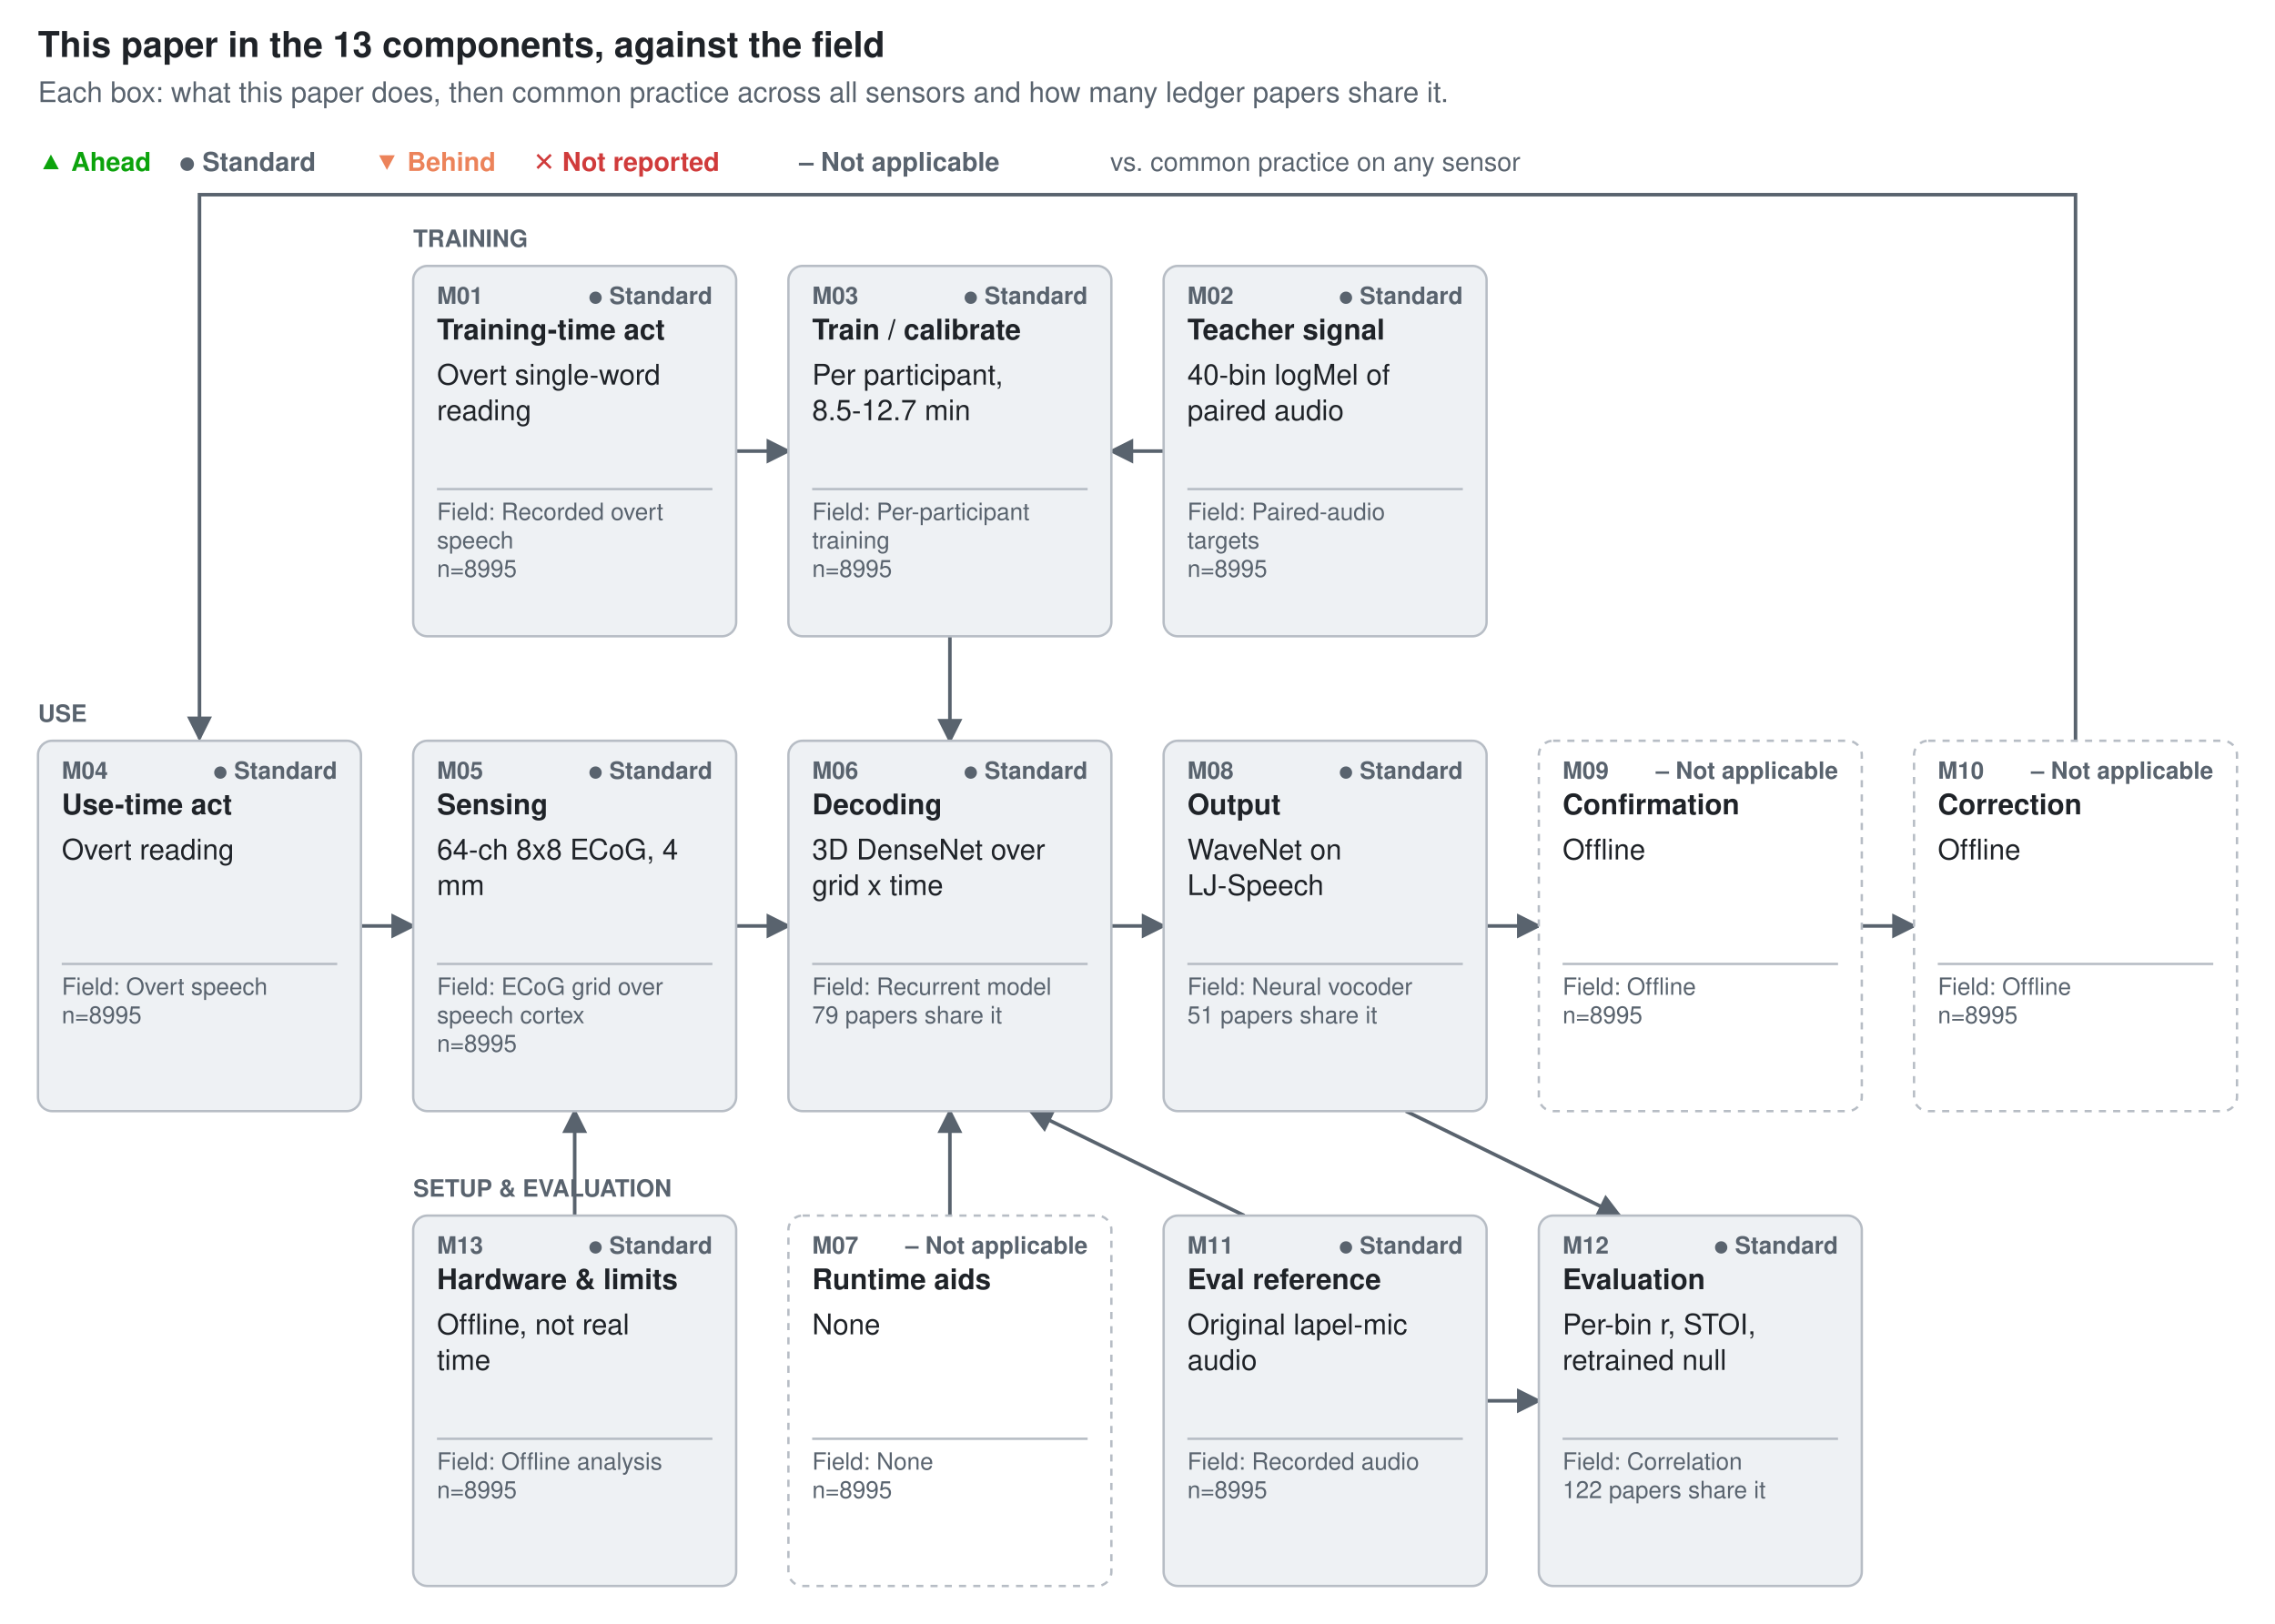
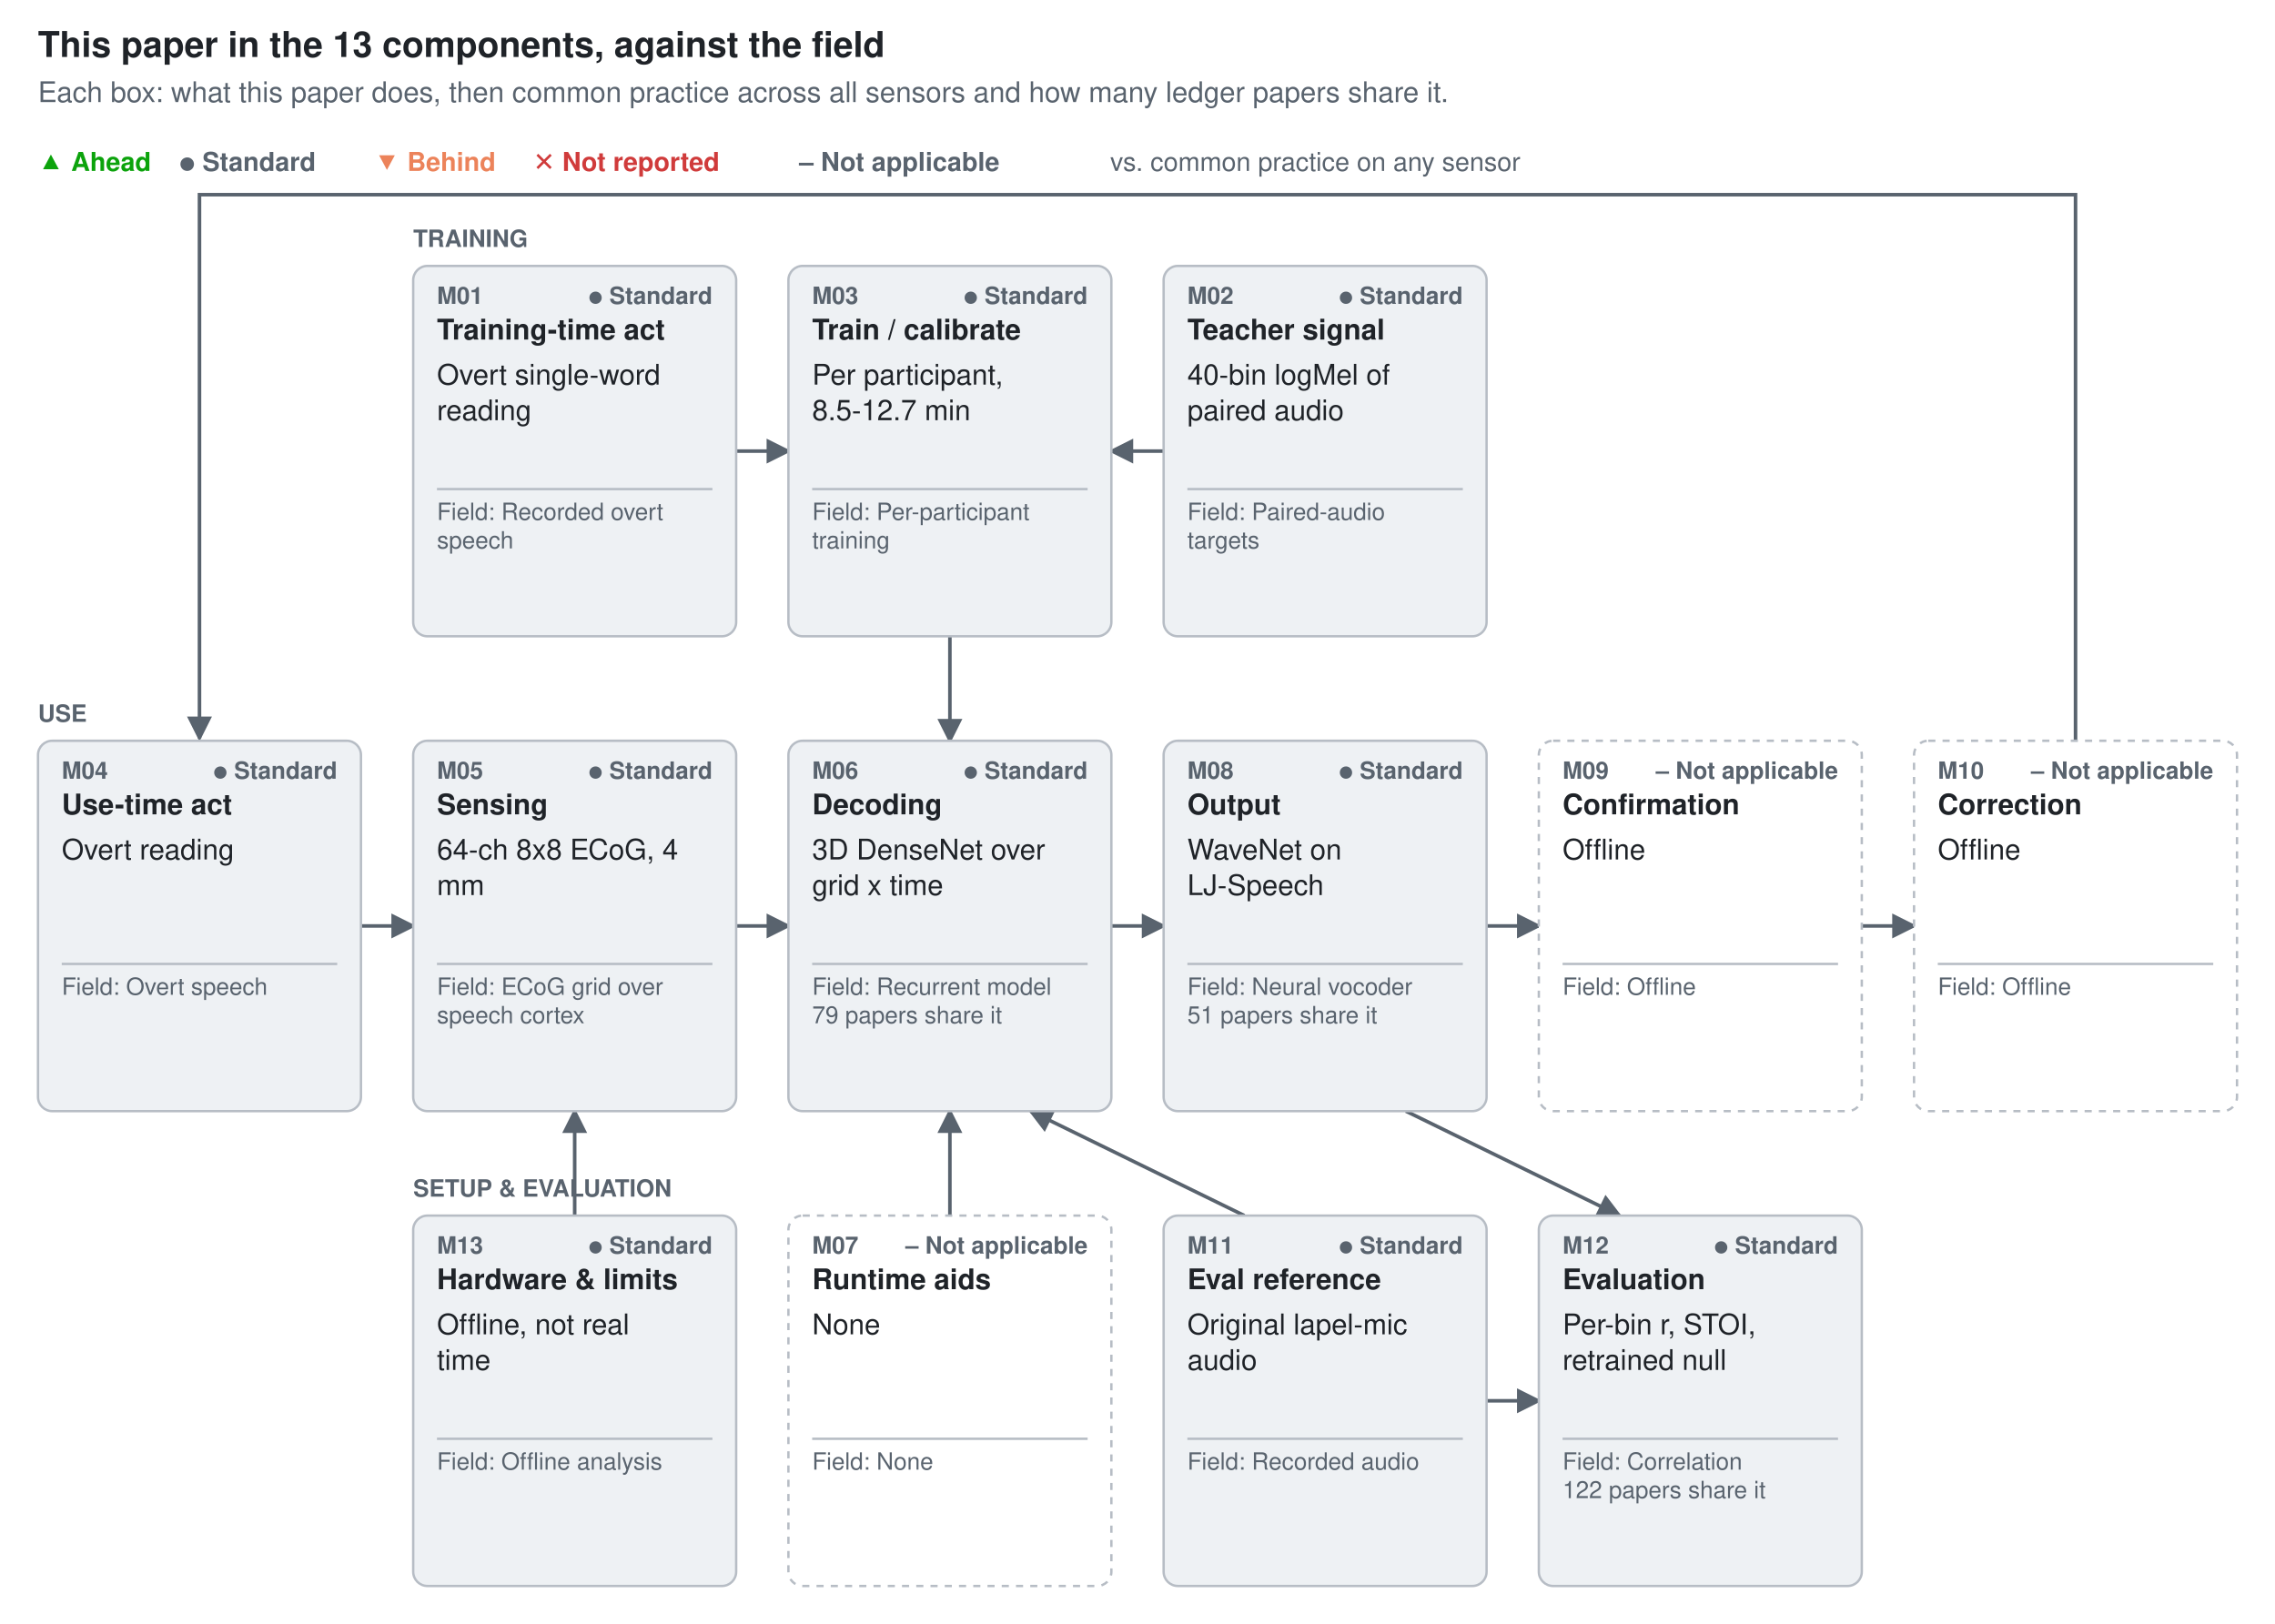
<svg xmlns="http://www.w3.org/2000/svg" width="958" height="684" viewBox="0 0 958 684" font-family="-apple-system, BlinkMacSystemFont, 'Segoe UI', Helvetica, Arial, sans-serif" role="img" aria-label="This paper in the 13 components, against the field">
  <rect width="958" height="684" fill="#ffffff" />
  <text x="16.0" y="24.0" font-size="15" fill="#1f2328" text-anchor="start" font-weight="600">This paper in the 13 components, against the field</text>
  <text x="16.0" y="43.0" font-size="12" fill="#59636e" text-anchor="start">Each box: what this paper does, then common practice across all sensors and how many ledger papers share it.</text>
  <defs>
    <marker id="a" viewBox="0 0 8 8" refX="7" refY="4" markerWidth="7" markerHeight="7" orient="auto">
      <path d="M0,0 L8,4 L0,8 Z" fill="#59636e" />
    </marker>
  </defs>
  <path d="M310,190.0 L332,190.0" fill="none" stroke="#59636e" stroke-width="1.5" marker-end="url(#a)" />
  <path d="M490,190.0 L468,190.0" fill="none" stroke="#59636e" stroke-width="1.5" marker-end="url(#a)" />
  <path d="M400.0,268 L400.0,312" fill="none" stroke="#59636e" stroke-width="1.5" marker-end="url(#a)" />
  <path d="M152,390.0 L174,390.0" fill="none" stroke="#59636e" stroke-width="1.5" marker-end="url(#a)" />
  <path d="M310,390.0 L332,390.0" fill="none" stroke="#59636e" stroke-width="1.5" marker-end="url(#a)" />
  <path d="M400.0,512 L400.0,468" fill="none" stroke="#59636e" stroke-width="1.5" marker-end="url(#a)" />
  <path d="M468,390.0 L490,390.0" fill="none" stroke="#59636e" stroke-width="1.5" marker-end="url(#a)" />
  <path d="M626,390.0 L648,390.0" fill="none" stroke="#59636e" stroke-width="1.5" marker-end="url(#a)" />
  <path d="M784,390.0 L806,390.0" fill="none" stroke="#59636e" stroke-width="1.5" marker-end="url(#a)" />
  <path d="M874.0,312 L874.0,82 L84.0,82 L84.0,311" fill="none" stroke="#59636e" stroke-width="1.5" marker-end="url(#a)" />
  <path d="M592.0,468 L682.0,512" fill="none" stroke="#59636e" stroke-width="1.5" marker-end="url(#a)" />
  <path d="M626,590.0 L648,590.0" fill="none" stroke="#59636e" stroke-width="1.5" marker-end="url(#a)" />
  <path d="M524.0,512 L434.0,468" fill="none" stroke="#59636e" stroke-width="1.5" marker-end="url(#a)" />
  <path d="M242.0,512 L242.0,468" fill="none" stroke="#59636e" stroke-width="1.5" marker-end="url(#a)" />
  <text x="174.0" y="104.0" font-size="10" fill="#59636e" text-anchor="start" font-weight="600">TRAINING</text>
  <text x="16.0" y="304.0" font-size="10" fill="#59636e" text-anchor="start" font-weight="600">USE</text>
  <text x="174.0" y="504.0" font-size="10" fill="#59636e" text-anchor="start" font-weight="600">SETUP &amp; EVALUATION</text>
  <rect x="174" y="112" width="136" height="156" rx="6" fill="#eef1f4" stroke="#b7bdc5" stroke-width="1" />
  <text x="184.0" y="162.0" font-size="12" fill="#1f2328" text-anchor="start">Overt single-word</text>
  <text x="184.0" y="177.0" font-size="12" fill="#1f2328" text-anchor="start">reading</text>
  <line x1="184.0" y1="206.0" x2="300.0" y2="206.0" stroke="#b7bdc5" stroke-width="1" />
  <text x="184.0" y="219.0" font-size="10" fill="#59636e" text-anchor="start">Field: Recorded overt</text>
  <text x="184.0" y="231.0" font-size="10" fill="#59636e" text-anchor="start">speech</text>
-   <text x="184.0" y="243.0" font-size="10" fill="#59636e" text-anchor="start">n=8995</text>
  <text x="300.0" y="128.0" font-size="10" fill="#59636e" text-anchor="end" font-weight="700">● Standard</text>
  <text x="184.0" y="128.0" font-size="10" fill="#59636e" text-anchor="start" font-weight="600">M01</text>
  <text x="184.0" y="143.0" font-size="12" fill="#1f2328" text-anchor="start" font-weight="700">Training-time act</text>
  <rect x="332" y="112" width="136" height="156" rx="6" fill="#eef1f4" stroke="#b7bdc5" stroke-width="1" />
  <text x="342.0" y="162.0" font-size="12" fill="#1f2328" text-anchor="start">Per participant,</text>
  <text x="342.0" y="177.0" font-size="12" fill="#1f2328" text-anchor="start">8.5-12.7 min</text>
  <line x1="342.0" y1="206.0" x2="458.0" y2="206.0" stroke="#b7bdc5" stroke-width="1" />
  <text x="342.0" y="219.0" font-size="10" fill="#59636e" text-anchor="start">Field: Per-participant</text>
  <text x="342.0" y="231.0" font-size="10" fill="#59636e" text-anchor="start">training</text>
-   <text x="342.0" y="243.0" font-size="10" fill="#59636e" text-anchor="start">n=8995</text>
  <text x="458.0" y="128.0" font-size="10" fill="#59636e" text-anchor="end" font-weight="700">● Standard</text>
  <text x="342.0" y="128.0" font-size="10" fill="#59636e" text-anchor="start" font-weight="600">M03</text>
  <text x="342.0" y="143.0" font-size="12" fill="#1f2328" text-anchor="start" font-weight="700">Train / calibrate</text>
  <rect x="490" y="112" width="136" height="156" rx="6" fill="#eef1f4" stroke="#b7bdc5" stroke-width="1" />
  <text x="500.0" y="162.0" font-size="12" fill="#1f2328" text-anchor="start">40-bin logMel of</text>
  <text x="500.0" y="177.0" font-size="12" fill="#1f2328" text-anchor="start">paired audio</text>
  <line x1="500.0" y1="206.0" x2="616.0" y2="206.0" stroke="#b7bdc5" stroke-width="1" />
  <text x="500.0" y="219.0" font-size="10" fill="#59636e" text-anchor="start">Field: Paired-audio</text>
  <text x="500.0" y="231.0" font-size="10" fill="#59636e" text-anchor="start">targets</text>
-   <text x="500.0" y="243.0" font-size="10" fill="#59636e" text-anchor="start">n=8995</text>
  <text x="616.0" y="128.0" font-size="10" fill="#59636e" text-anchor="end" font-weight="700">● Standard</text>
  <text x="500.0" y="128.0" font-size="10" fill="#59636e" text-anchor="start" font-weight="600">M02</text>
  <text x="500.0" y="143.0" font-size="12" fill="#1f2328" text-anchor="start" font-weight="700">Teacher signal</text>
  <rect x="16" y="312" width="136" height="156" rx="6" fill="#eef1f4" stroke="#b7bdc5" stroke-width="1" />
  <text x="26.0" y="362.0" font-size="12" fill="#1f2328" text-anchor="start">Overt reading</text>
  <line x1="26.0" y1="406.0" x2="142.0" y2="406.0" stroke="#b7bdc5" stroke-width="1" />
  <text x="26.0" y="419.0" font-size="10" fill="#59636e" text-anchor="start">Field: Overt speech</text>
-   <text x="26.0" y="431.0" font-size="10" fill="#59636e" text-anchor="start">n=8995</text>
  <text x="142.0" y="328.0" font-size="10" fill="#59636e" text-anchor="end" font-weight="700">● Standard</text>
  <text x="26.0" y="328.0" font-size="10" fill="#59636e" text-anchor="start" font-weight="600">M04</text>
  <text x="26.0" y="343.0" font-size="12" fill="#1f2328" text-anchor="start" font-weight="700">Use-time act</text>
  <rect x="174" y="312" width="136" height="156" rx="6" fill="#eef1f4" stroke="#b7bdc5" stroke-width="1" />
  <text x="184.0" y="362.0" font-size="12" fill="#1f2328" text-anchor="start">64-ch 8x8 ECoG, 4</text>
  <text x="184.0" y="377.0" font-size="12" fill="#1f2328" text-anchor="start">mm</text>
  <line x1="184.0" y1="406.0" x2="300.0" y2="406.0" stroke="#b7bdc5" stroke-width="1" />
  <text x="184.0" y="419.0" font-size="10" fill="#59636e" text-anchor="start">Field: ECoG grid over</text>
  <text x="184.0" y="431.0" font-size="10" fill="#59636e" text-anchor="start">speech cortex</text>
-   <text x="184.0" y="443.0" font-size="10" fill="#59636e" text-anchor="start">n=8995</text>
  <text x="300.0" y="328.0" font-size="10" fill="#59636e" text-anchor="end" font-weight="700">● Standard</text>
  <text x="184.0" y="328.0" font-size="10" fill="#59636e" text-anchor="start" font-weight="600">M05</text>
  <text x="184.0" y="343.0" font-size="12" fill="#1f2328" text-anchor="start" font-weight="700">Sensing</text>
  <rect x="332" y="312" width="136" height="156" rx="6" fill="#eef1f4" stroke="#b7bdc5" stroke-width="1" />
  <text x="342.0" y="362.0" font-size="12" fill="#1f2328" text-anchor="start">3D DenseNet over</text>
  <text x="342.0" y="377.0" font-size="12" fill="#1f2328" text-anchor="start">grid x time</text>
  <line x1="342.0" y1="406.0" x2="458.0" y2="406.0" stroke="#b7bdc5" stroke-width="1" />
  <text x="342.0" y="419.0" font-size="10" fill="#59636e" text-anchor="start">Field: Recurrent model</text>
  <text x="342.0" y="431.0" font-size="10" fill="#59636e" text-anchor="start">79 papers share it</text>
  <text x="458.0" y="328.0" font-size="10" fill="#59636e" text-anchor="end" font-weight="700">● Standard</text>
  <text x="342.0" y="328.0" font-size="10" fill="#59636e" text-anchor="start" font-weight="600">M06</text>
  <text x="342.0" y="343.0" font-size="12" fill="#1f2328" text-anchor="start" font-weight="700">Decoding</text>
  <rect x="490" y="312" width="136" height="156" rx="6" fill="#eef1f4" stroke="#b7bdc5" stroke-width="1" />
  <text x="500.0" y="362.0" font-size="12" fill="#1f2328" text-anchor="start">WaveNet on</text>
  <text x="500.0" y="377.0" font-size="12" fill="#1f2328" text-anchor="start">LJ-Speech</text>
  <line x1="500.0" y1="406.0" x2="616.0" y2="406.0" stroke="#b7bdc5" stroke-width="1" />
  <text x="500.0" y="419.0" font-size="10" fill="#59636e" text-anchor="start">Field: Neural vocoder</text>
  <text x="500.0" y="431.0" font-size="10" fill="#59636e" text-anchor="start">51 papers share it</text>
  <text x="616.0" y="328.0" font-size="10" fill="#59636e" text-anchor="end" font-weight="700">● Standard</text>
  <text x="500.0" y="328.0" font-size="10" fill="#59636e" text-anchor="start" font-weight="600">M08</text>
  <text x="500.0" y="343.0" font-size="12" fill="#1f2328" text-anchor="start" font-weight="700">Output</text>
  <rect x="648" y="312" width="136" height="156" rx="6" fill="#ffffff" stroke="#b7bdc5" stroke-width="1" stroke-dasharray="3 3" />
  <text x="658.0" y="362.0" font-size="12" fill="#1f2328" text-anchor="start">Offline</text>
  <line x1="658.0" y1="406.0" x2="774.0" y2="406.0" stroke="#b7bdc5" stroke-width="1" />
  <text x="658.0" y="419.0" font-size="10" fill="#59636e" text-anchor="start">Field: Offline</text>
-   <text x="658.0" y="431.0" font-size="10" fill="#59636e" text-anchor="start">n=8995</text>
  <text x="774.0" y="328.0" font-size="10" fill="#59636e" text-anchor="end" font-weight="700">– Not applicable</text>
  <text x="658.0" y="328.0" font-size="10" fill="#59636e" text-anchor="start" font-weight="600">M09</text>
  <text x="658.0" y="343.0" font-size="12" fill="#1f2328" text-anchor="start" font-weight="700">Confirmation</text>
  <rect x="806" y="312" width="136" height="156" rx="6" fill="#ffffff" stroke="#b7bdc5" stroke-width="1" stroke-dasharray="3 3" />
  <text x="816.0" y="362.0" font-size="12" fill="#1f2328" text-anchor="start">Offline</text>
  <line x1="816.0" y1="406.0" x2="932.0" y2="406.0" stroke="#b7bdc5" stroke-width="1" />
  <text x="816.0" y="419.0" font-size="10" fill="#59636e" text-anchor="start">Field: Offline</text>
-   <text x="816.0" y="431.0" font-size="10" fill="#59636e" text-anchor="start">n=8995</text>
  <text x="932.0" y="328.0" font-size="10" fill="#59636e" text-anchor="end" font-weight="700">– Not applicable</text>
  <text x="816.0" y="328.0" font-size="10" fill="#59636e" text-anchor="start" font-weight="600">M10</text>
  <text x="816.0" y="343.0" font-size="12" fill="#1f2328" text-anchor="start" font-weight="700">Correction</text>
  <rect x="174" y="512" width="136" height="156" rx="6" fill="#eef1f4" stroke="#b7bdc5" stroke-width="1" />
  <text x="184.0" y="562.0" font-size="12" fill="#1f2328" text-anchor="start">Offline, not real</text>
  <text x="184.0" y="577.0" font-size="12" fill="#1f2328" text-anchor="start">time</text>
  <line x1="184.0" y1="606.0" x2="300.0" y2="606.0" stroke="#b7bdc5" stroke-width="1" />
  <text x="184.0" y="619.0" font-size="10" fill="#59636e" text-anchor="start">Field: Offline analysis</text>
-   <text x="184.0" y="631.0" font-size="10" fill="#59636e" text-anchor="start">n=8995</text>
  <text x="300.0" y="528.0" font-size="10" fill="#59636e" text-anchor="end" font-weight="700">● Standard</text>
  <text x="184.0" y="528.0" font-size="10" fill="#59636e" text-anchor="start" font-weight="600">M13</text>
  <text x="184.0" y="543.0" font-size="12" fill="#1f2328" text-anchor="start" font-weight="700">Hardware &amp; limits</text>
  <rect x="332" y="512" width="136" height="156" rx="6" fill="#ffffff" stroke="#b7bdc5" stroke-width="1" stroke-dasharray="3 3" />
  <text x="342.0" y="562.0" font-size="12" fill="#1f2328" text-anchor="start">None</text>
  <line x1="342.0" y1="606.0" x2="458.0" y2="606.0" stroke="#b7bdc5" stroke-width="1" />
  <text x="342.0" y="619.0" font-size="10" fill="#59636e" text-anchor="start">Field: None</text>
-   <text x="342.0" y="631.0" font-size="10" fill="#59636e" text-anchor="start">n=8995</text>
  <text x="458.0" y="528.0" font-size="10" fill="#59636e" text-anchor="end" font-weight="700">– Not applicable</text>
  <text x="342.0" y="528.0" font-size="10" fill="#59636e" text-anchor="start" font-weight="600">M07</text>
  <text x="342.0" y="543.0" font-size="12" fill="#1f2328" text-anchor="start" font-weight="700">Runtime aids</text>
  <rect x="490" y="512" width="136" height="156" rx="6" fill="#eef1f4" stroke="#b7bdc5" stroke-width="1" />
  <text x="500.0" y="562.0" font-size="12" fill="#1f2328" text-anchor="start">Original lapel-mic</text>
  <text x="500.0" y="577.0" font-size="12" fill="#1f2328" text-anchor="start">audio</text>
  <line x1="500.0" y1="606.0" x2="616.0" y2="606.0" stroke="#b7bdc5" stroke-width="1" />
  <text x="500.0" y="619.0" font-size="10" fill="#59636e" text-anchor="start">Field: Recorded audio</text>
-   <text x="500.0" y="631.0" font-size="10" fill="#59636e" text-anchor="start">n=8995</text>
  <text x="616.0" y="528.0" font-size="10" fill="#59636e" text-anchor="end" font-weight="700">● Standard</text>
  <text x="500.0" y="528.0" font-size="10" fill="#59636e" text-anchor="start" font-weight="600">M11</text>
  <text x="500.0" y="543.0" font-size="12" fill="#1f2328" text-anchor="start" font-weight="700">Eval reference</text>
  <rect x="648" y="512" width="136" height="156" rx="6" fill="#eef1f4" stroke="#b7bdc5" stroke-width="1" />
  <text x="658.0" y="562.0" font-size="12" fill="#1f2328" text-anchor="start">Per-bin r, STOI,</text>
  <text x="658.0" y="577.0" font-size="12" fill="#1f2328" text-anchor="start">retrained null</text>
  <line x1="658.0" y1="606.0" x2="774.0" y2="606.0" stroke="#b7bdc5" stroke-width="1" />
  <text x="658.0" y="619.0" font-size="10" fill="#59636e" text-anchor="start">Field: Correlation</text>
  <text x="658.0" y="631.0" font-size="10" fill="#59636e" text-anchor="start">122 papers share it</text>
  <text x="774.0" y="528.0" font-size="10" fill="#59636e" text-anchor="end" font-weight="700">● Standard</text>
  <text x="658.0" y="528.0" font-size="10" fill="#59636e" text-anchor="start" font-weight="600">M12</text>
  <text x="658.0" y="543.0" font-size="12" fill="#1f2328" text-anchor="start" font-weight="700">Evaluation</text>
  <text x="16.0" y="72.0" font-size="11" fill="#0ca30c" text-anchor="start" font-weight="700">▲ Ahead</text>
  <text x="75.5" y="72.0" font-size="11" fill="#59636e" text-anchor="start" font-weight="700">● Standard</text>
  <text x="157.5" y="72.0" font-size="11" fill="#ec835a" text-anchor="start" font-weight="700">▼ Behind</text>
  <text x="224.5" y="72.0" font-size="11" fill="#d03b3b" text-anchor="start" font-weight="700">✕ Not reported</text>
  <text x="336.5" y="72.0" font-size="11" fill="#59636e" text-anchor="start" font-weight="700">– Not applicable</text>
  <text x="467.5" y="72.0" font-size="11" fill="#59636e" text-anchor="start">vs. common practice on any sensor</text>
</svg>
